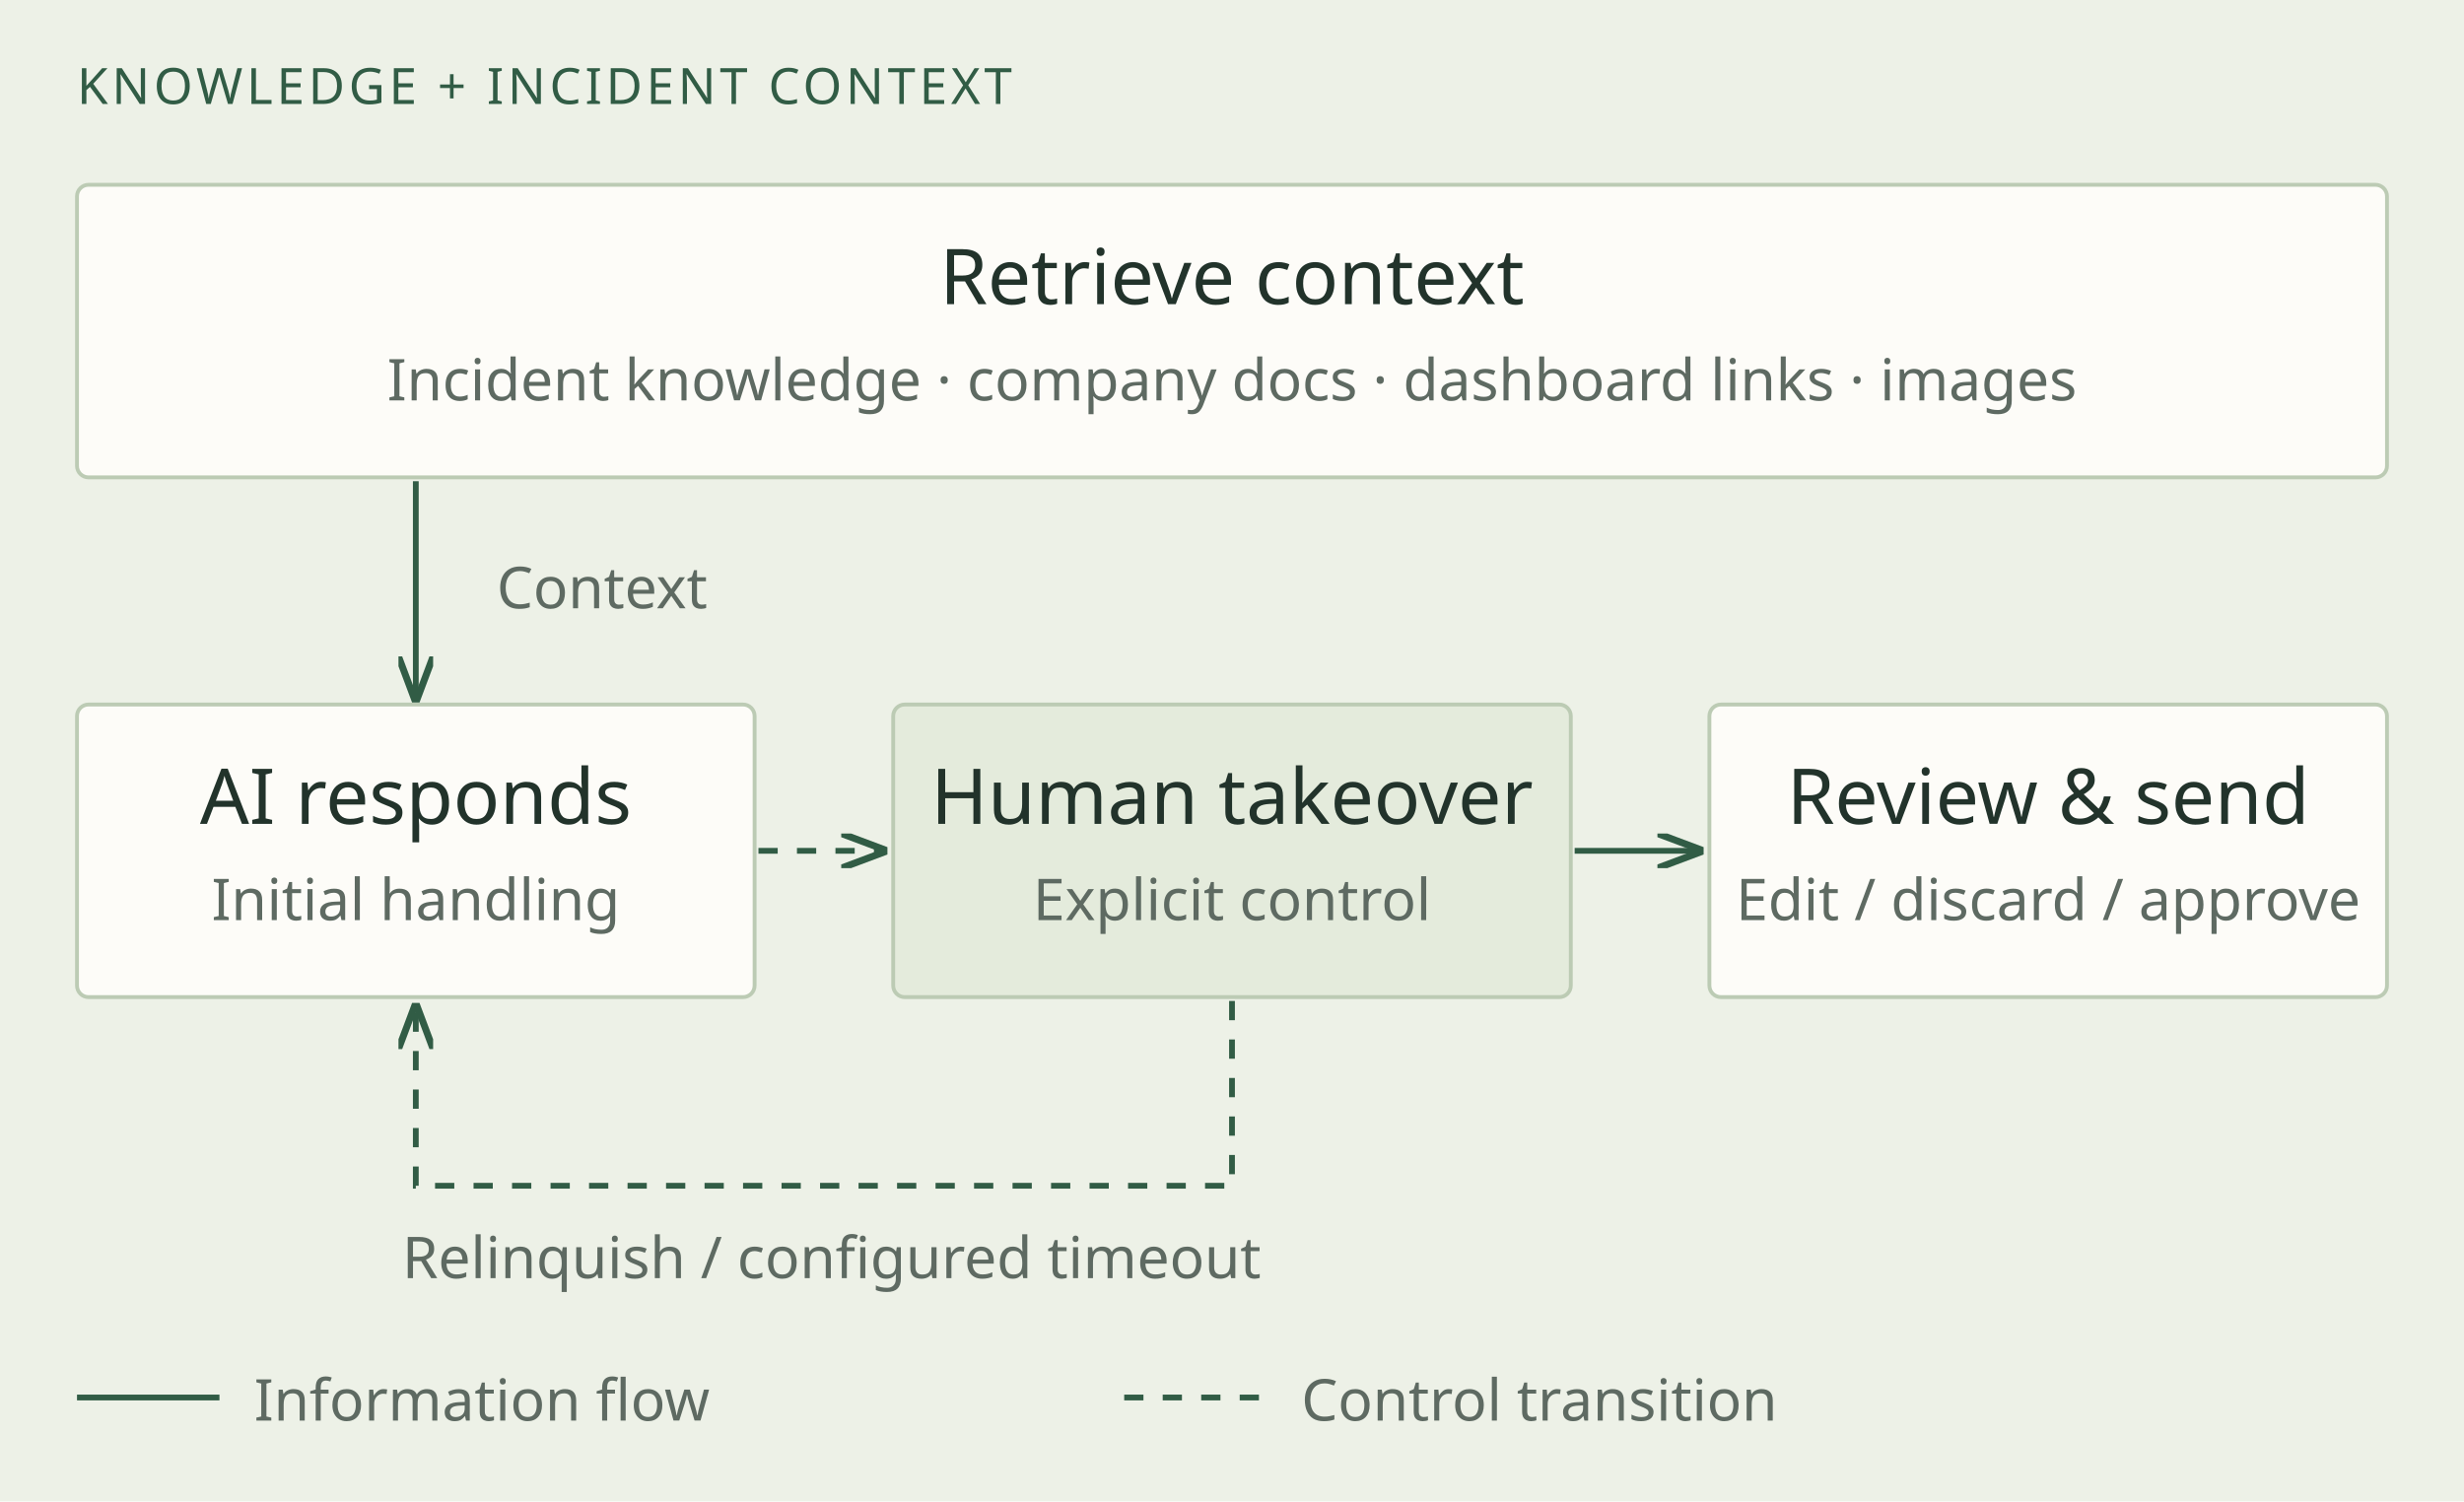
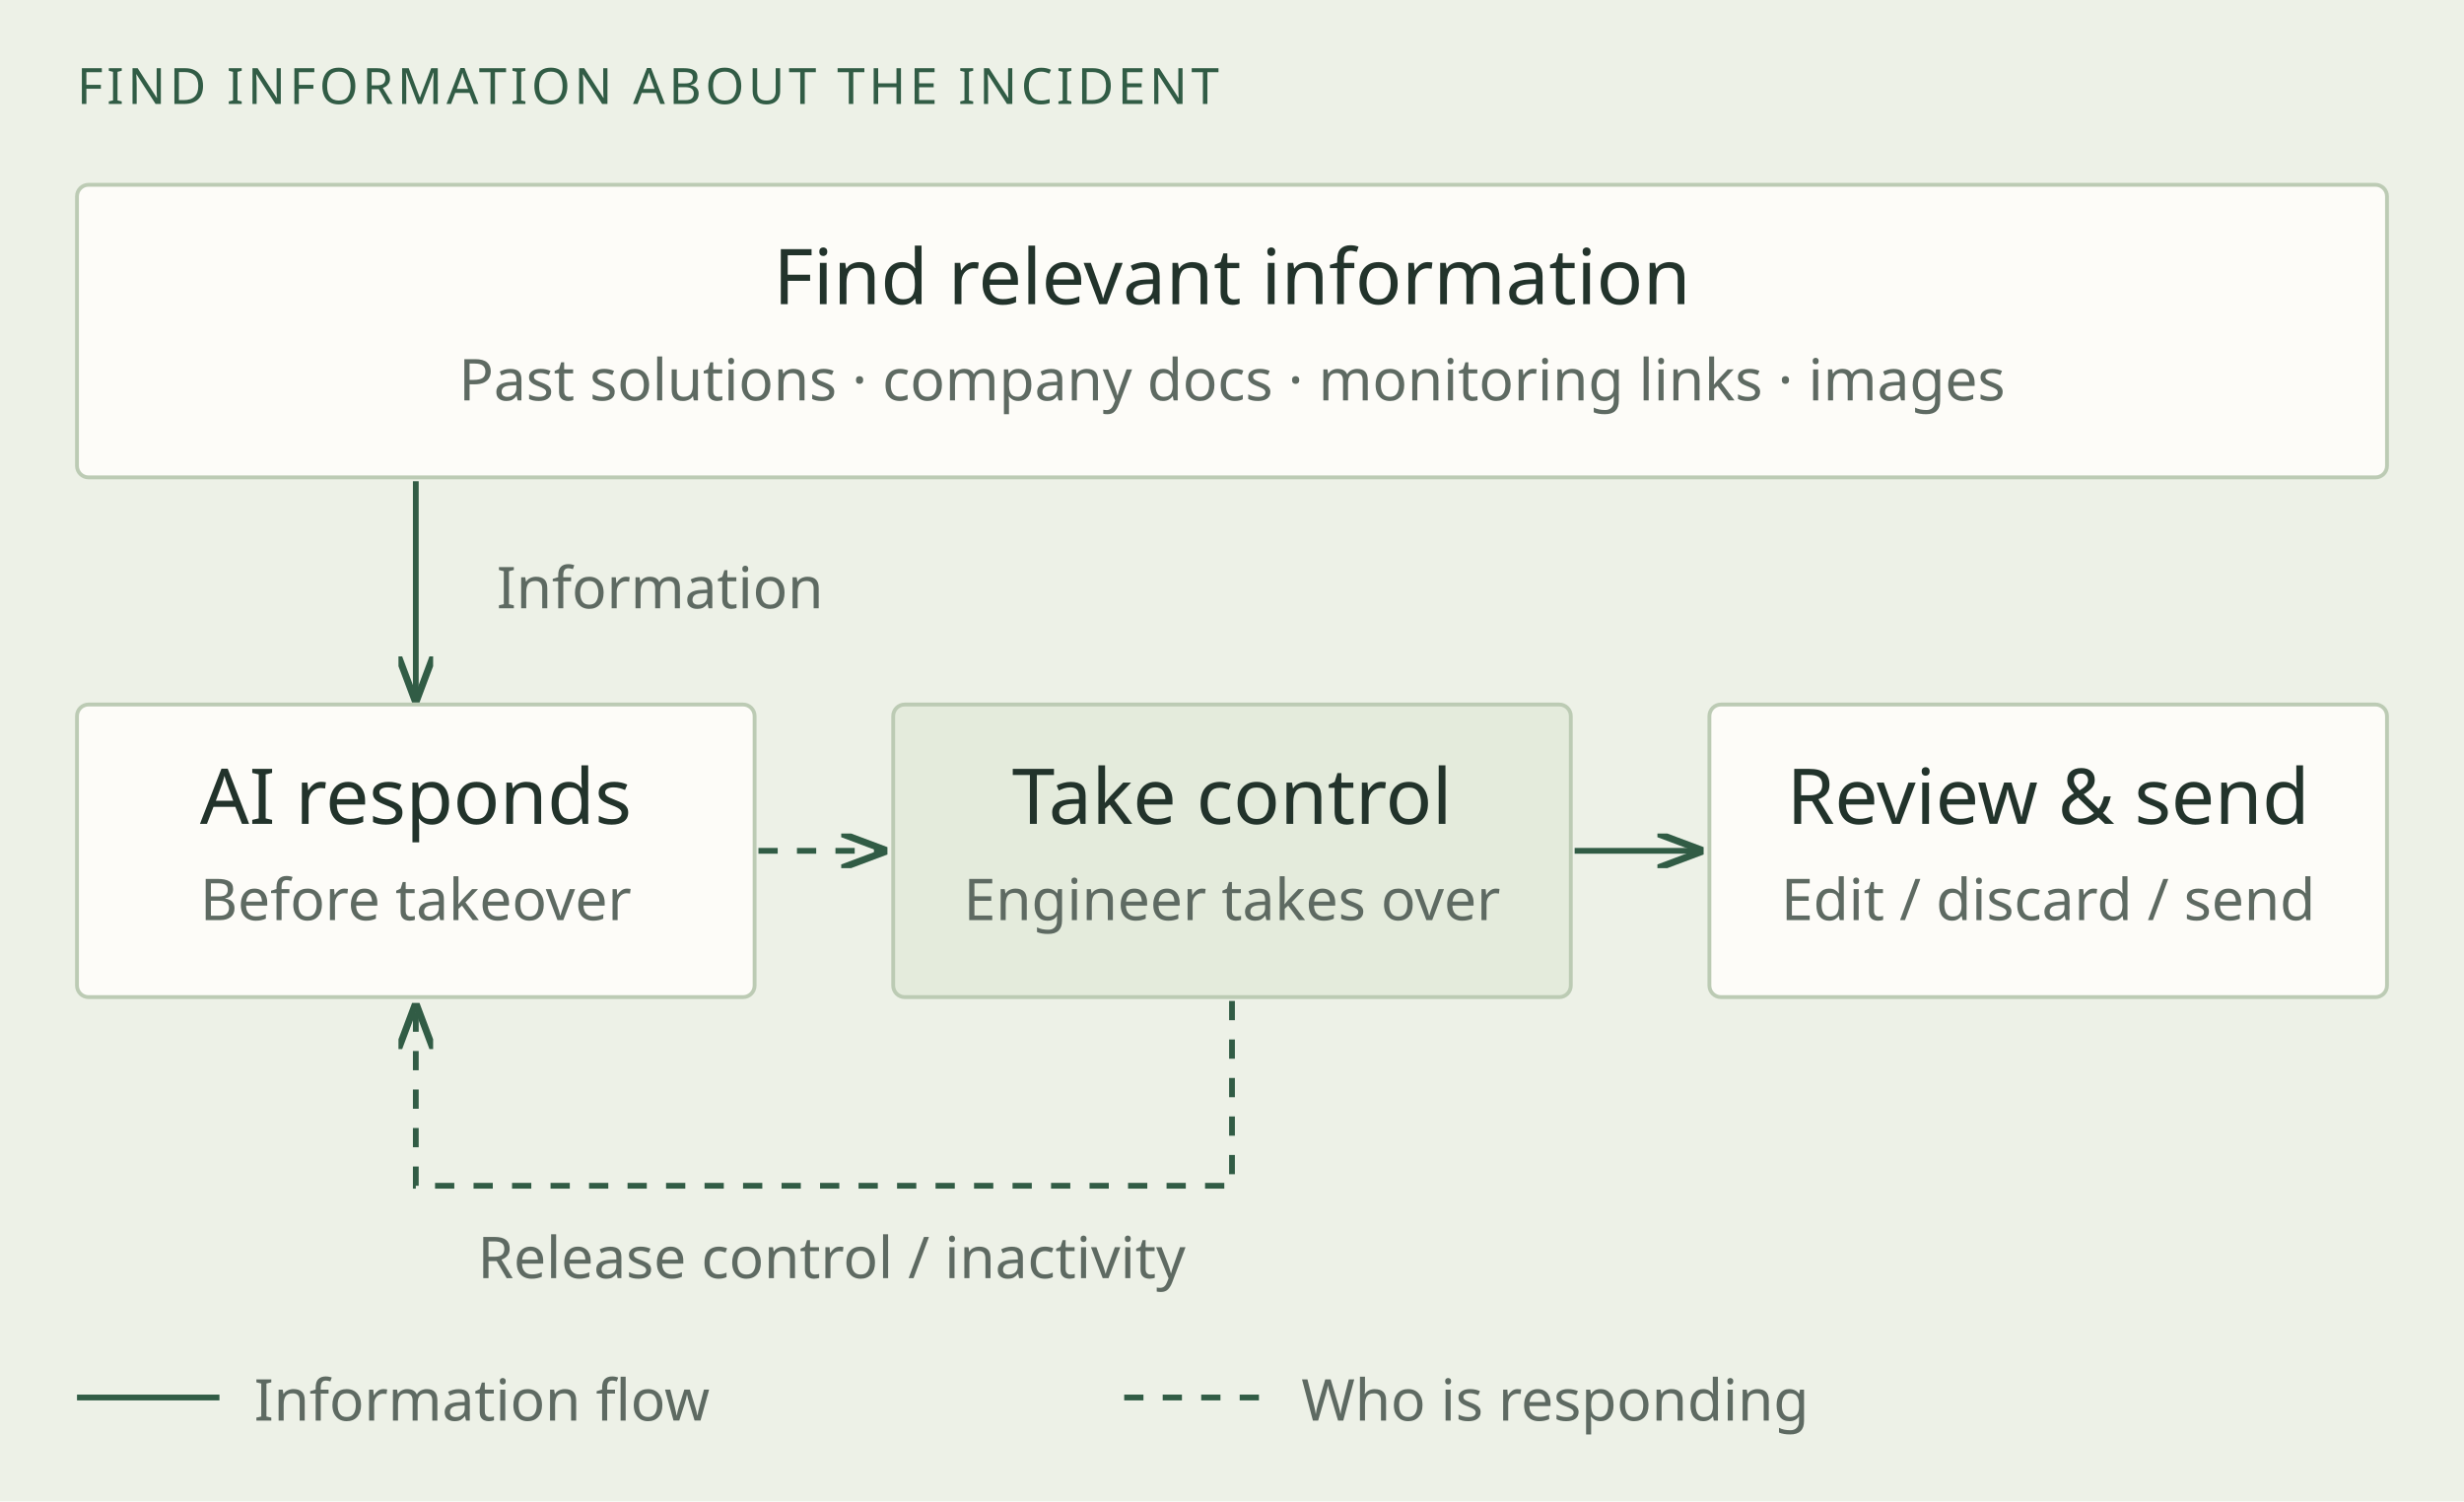
<svg xmlns="http://www.w3.org/2000/svg" viewBox="0 0 640 390" role="img" aria-labelledby="title desc">
  <defs>
    <marker id="arrow" markerWidth="8" markerHeight="6" refX="7" refY="3" orient="auto">
      <path d="M0 0L8 3L0 6" fill="none" stroke="#315c45" stroke-width="1.2" />
    </marker>
  </defs>
  <style>text{font-family:"Avenir Next",Avenir,sans-serif;fill:#22332b} .label{font-size:20px;font-weight:500}.sub{font-size:15px;fill:#5e6a62}.eyebrow{font-size:13px;letter-spacing:1px;fill:#315c45}.arrow{fill:none;stroke:#315c45;stroke-width:1.5;marker-end:url(#arrow)}</style>
  <rect width="640" height="390" fill="#edf1e7" />
-   <text x="20" y="27" class="eyebrow" text-anchor="start">KNOWLEDGE + INCIDENT CONTEXT</text>
+   <text x="20" y="27" class="eyebrow" text-anchor="start">FIND INFORMATION ABOUT THE INCIDENT</text>
  <rect x="20" y="48" width="600" height="76" rx="3" fill="#fdfcf8" stroke="#bccbb4" />
-   <text x="320.0" y="79" class="label" text-anchor="middle">Retrieve context</text>
-   <text x="320.0" y="104" class="sub" text-anchor="middle">Incident knowledge · company docs · dashboard links · images</text>
+   <text x="320.0" y="79" class="label" text-anchor="middle">Find relevant information</text>
+   <text x="320.0" y="104" class="sub" text-anchor="middle">Past solutions · company docs · monitoring links · images</text>
  <path class="arrow" d="M108 125V181" />
-   <text x="129" y="158" class="sub" text-anchor="start">Context</text>
+   <text x="129" y="158" class="sub" text-anchor="start">Information</text>
  <rect x="20" y="183" width="176" height="76" rx="3" fill="#fdfcf8" stroke="#bccbb4" />
  <text x="108.0" y="214" class="label" text-anchor="middle">AI responds</text>
-   <text x="108.0" y="239" class="sub" text-anchor="middle">Initial handling</text>
+   <text x="108.0" y="239" class="sub" text-anchor="middle">Before takeover</text>
  <rect x="232" y="183" width="176" height="76" rx="3" fill="#e4ebdc" stroke="#bccbb4" />
-   <text x="320.0" y="214" class="label" text-anchor="middle">Human takeover</text>
-   <text x="320.0" y="239" class="sub" text-anchor="middle">Explicit control</text>
+   <text x="320.0" y="214" class="label" text-anchor="middle">Take control</text>
+   <text x="320.0" y="239" class="sub" text-anchor="middle">Engineer takes over</text>
  <rect x="444" y="183" width="176" height="76" rx="3" fill="#fdfcf8" stroke="#bccbb4" />
  <text x="532.0" y="214" class="label" text-anchor="middle">Review &amp; send</text>
-   <text x="532.0" y="239" class="sub" text-anchor="middle">Edit / discard / approve</text>
+   <text x="532.0" y="239" class="sub" text-anchor="middle">Edit / discard / send</text>
  <path class="arrow" d="M197 221H229" stroke-dasharray="5 5" />
  <path class="arrow" d="M409 221H441" />
  <path class="arrow" d="M320 260V308H108V262" stroke-dasharray="5 5" />
-   <text x="216" y="332" class="sub" text-anchor="middle">Relinquish / configured timeout</text>
+   <text x="216" y="332" class="sub" text-anchor="middle">Release control / inactivity</text>
  <path d="M20 363H57" stroke="#315c45" stroke-width="1.5" />
  <text x="66" y="369" class="sub" text-anchor="start">Information flow</text>
  <path d="M292 363H329" stroke="#315c45" stroke-width="1.5" stroke-dasharray="5 5" />
-   <text x="338" y="369" class="sub" text-anchor="start">Control transition</text>
+   <text x="338" y="369" class="sub" text-anchor="start">Who is responding</text>
</svg>
